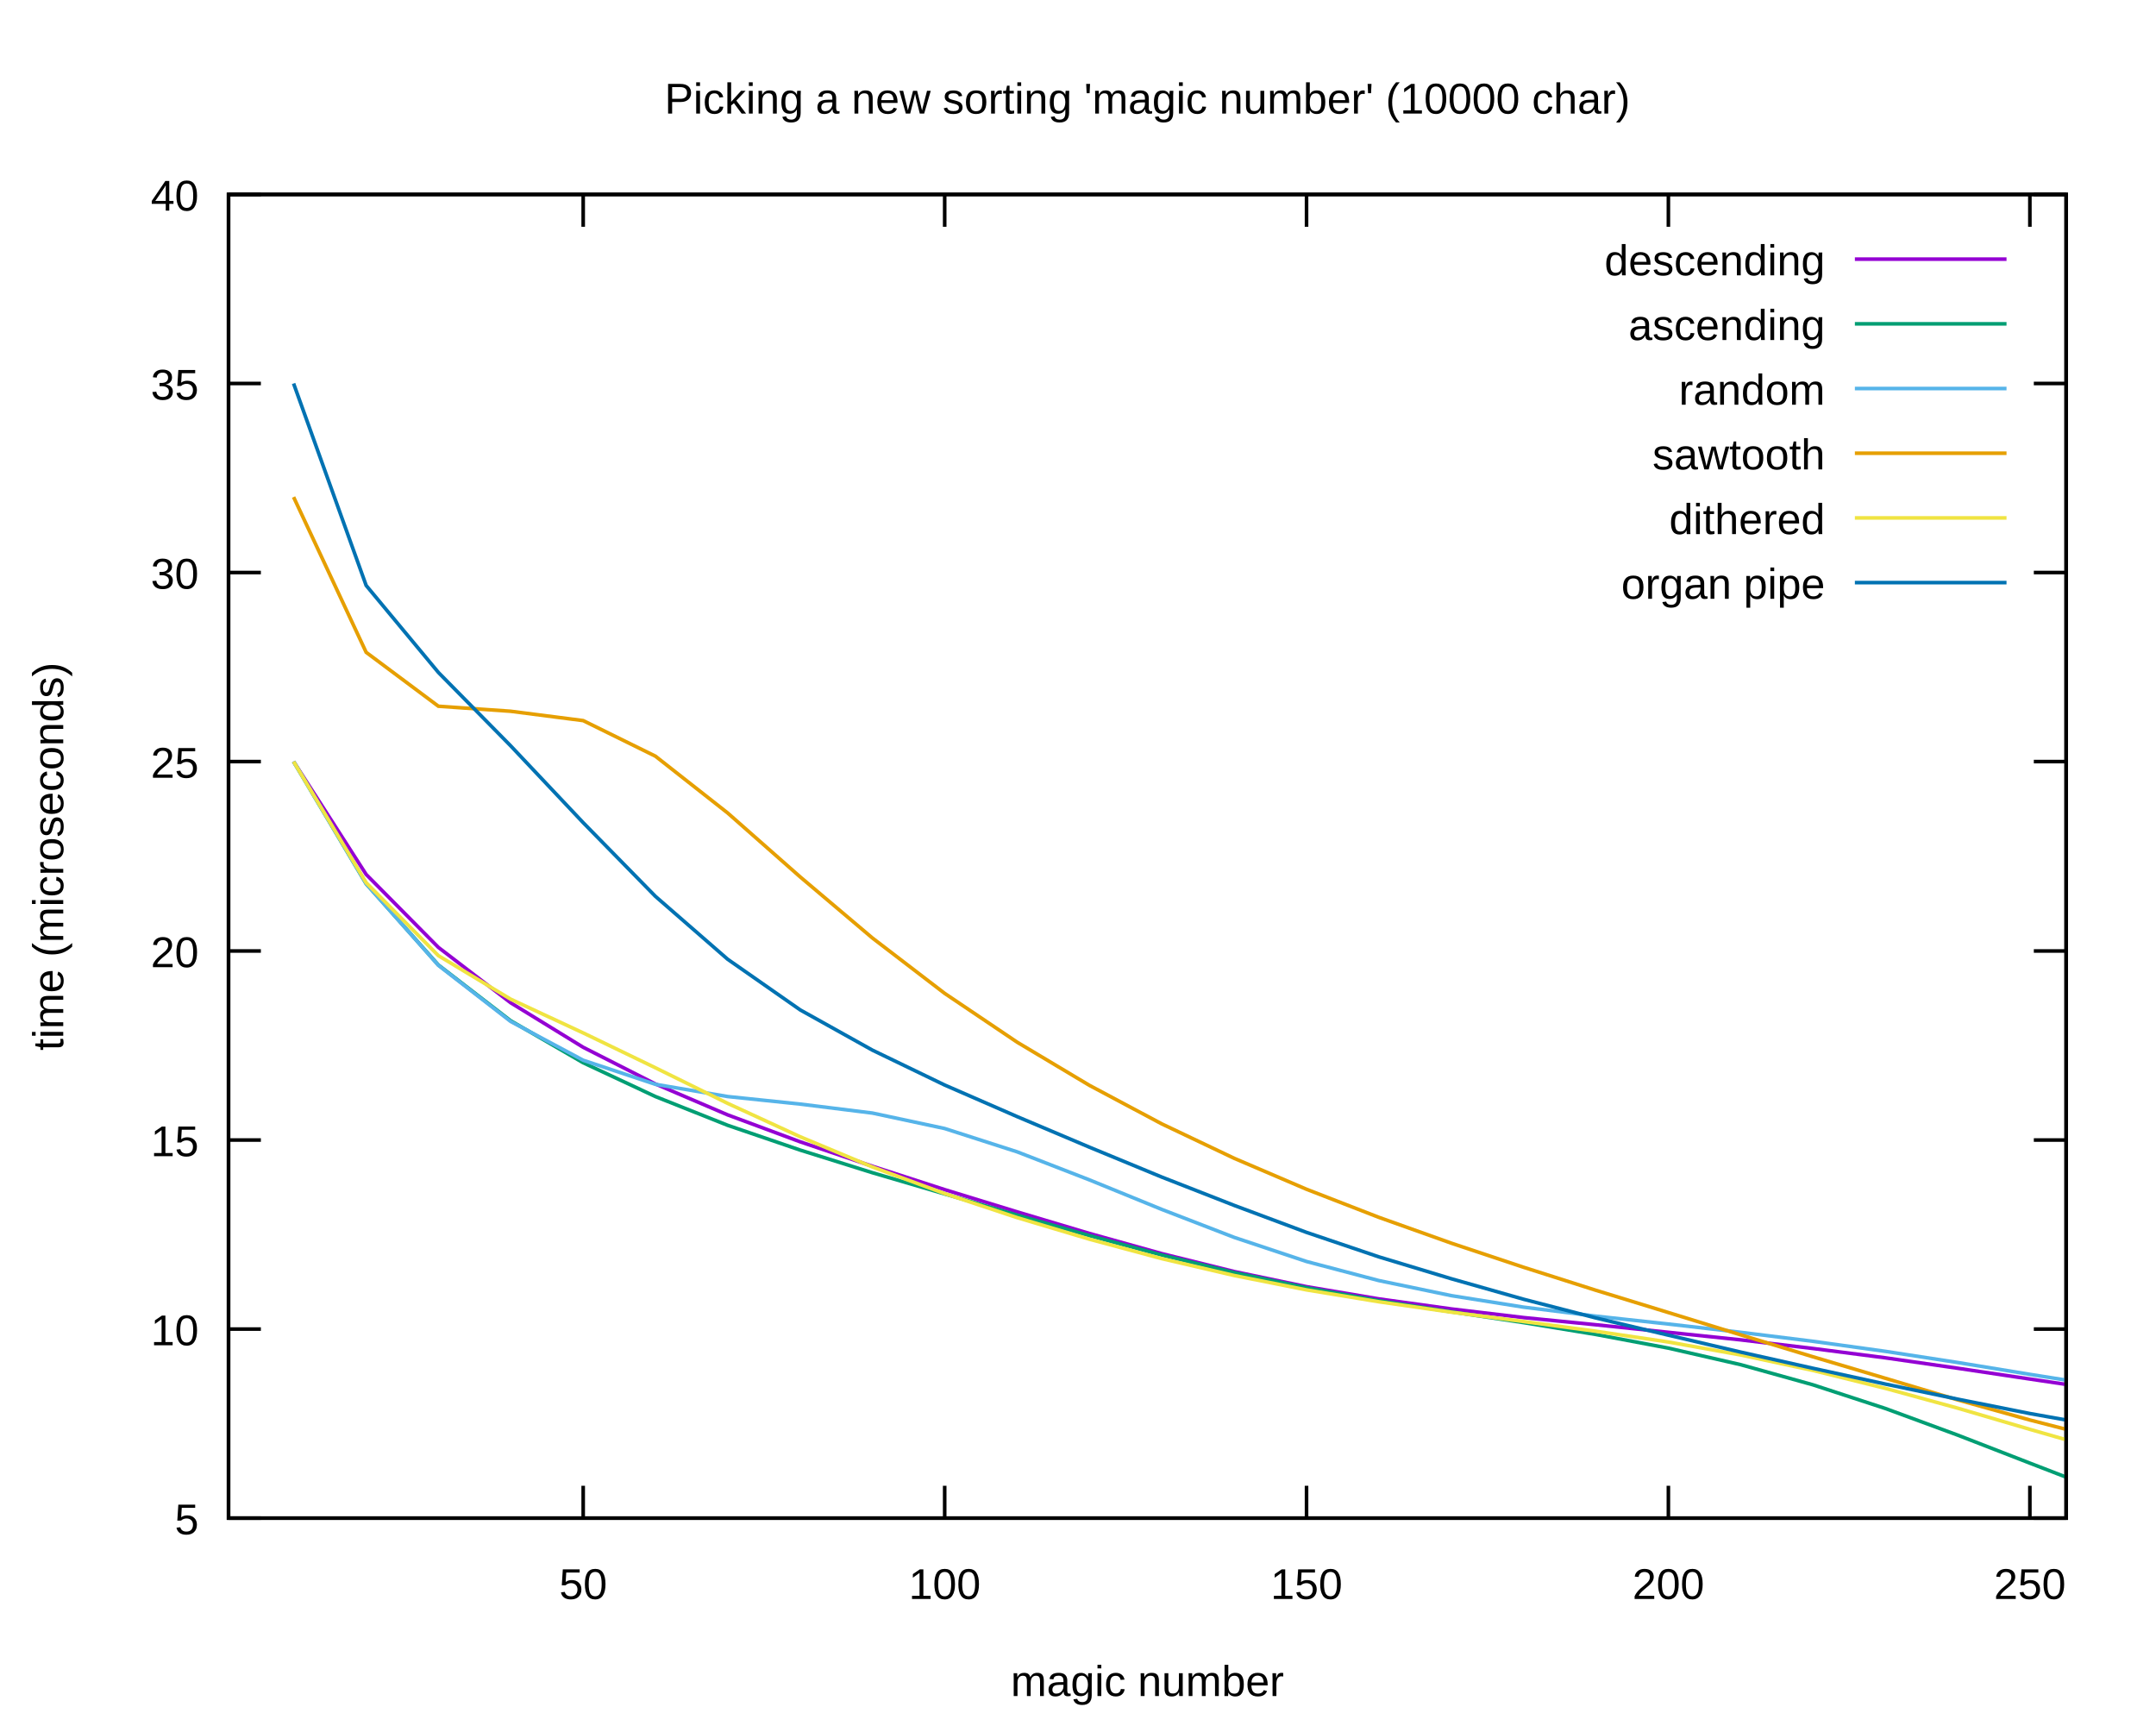
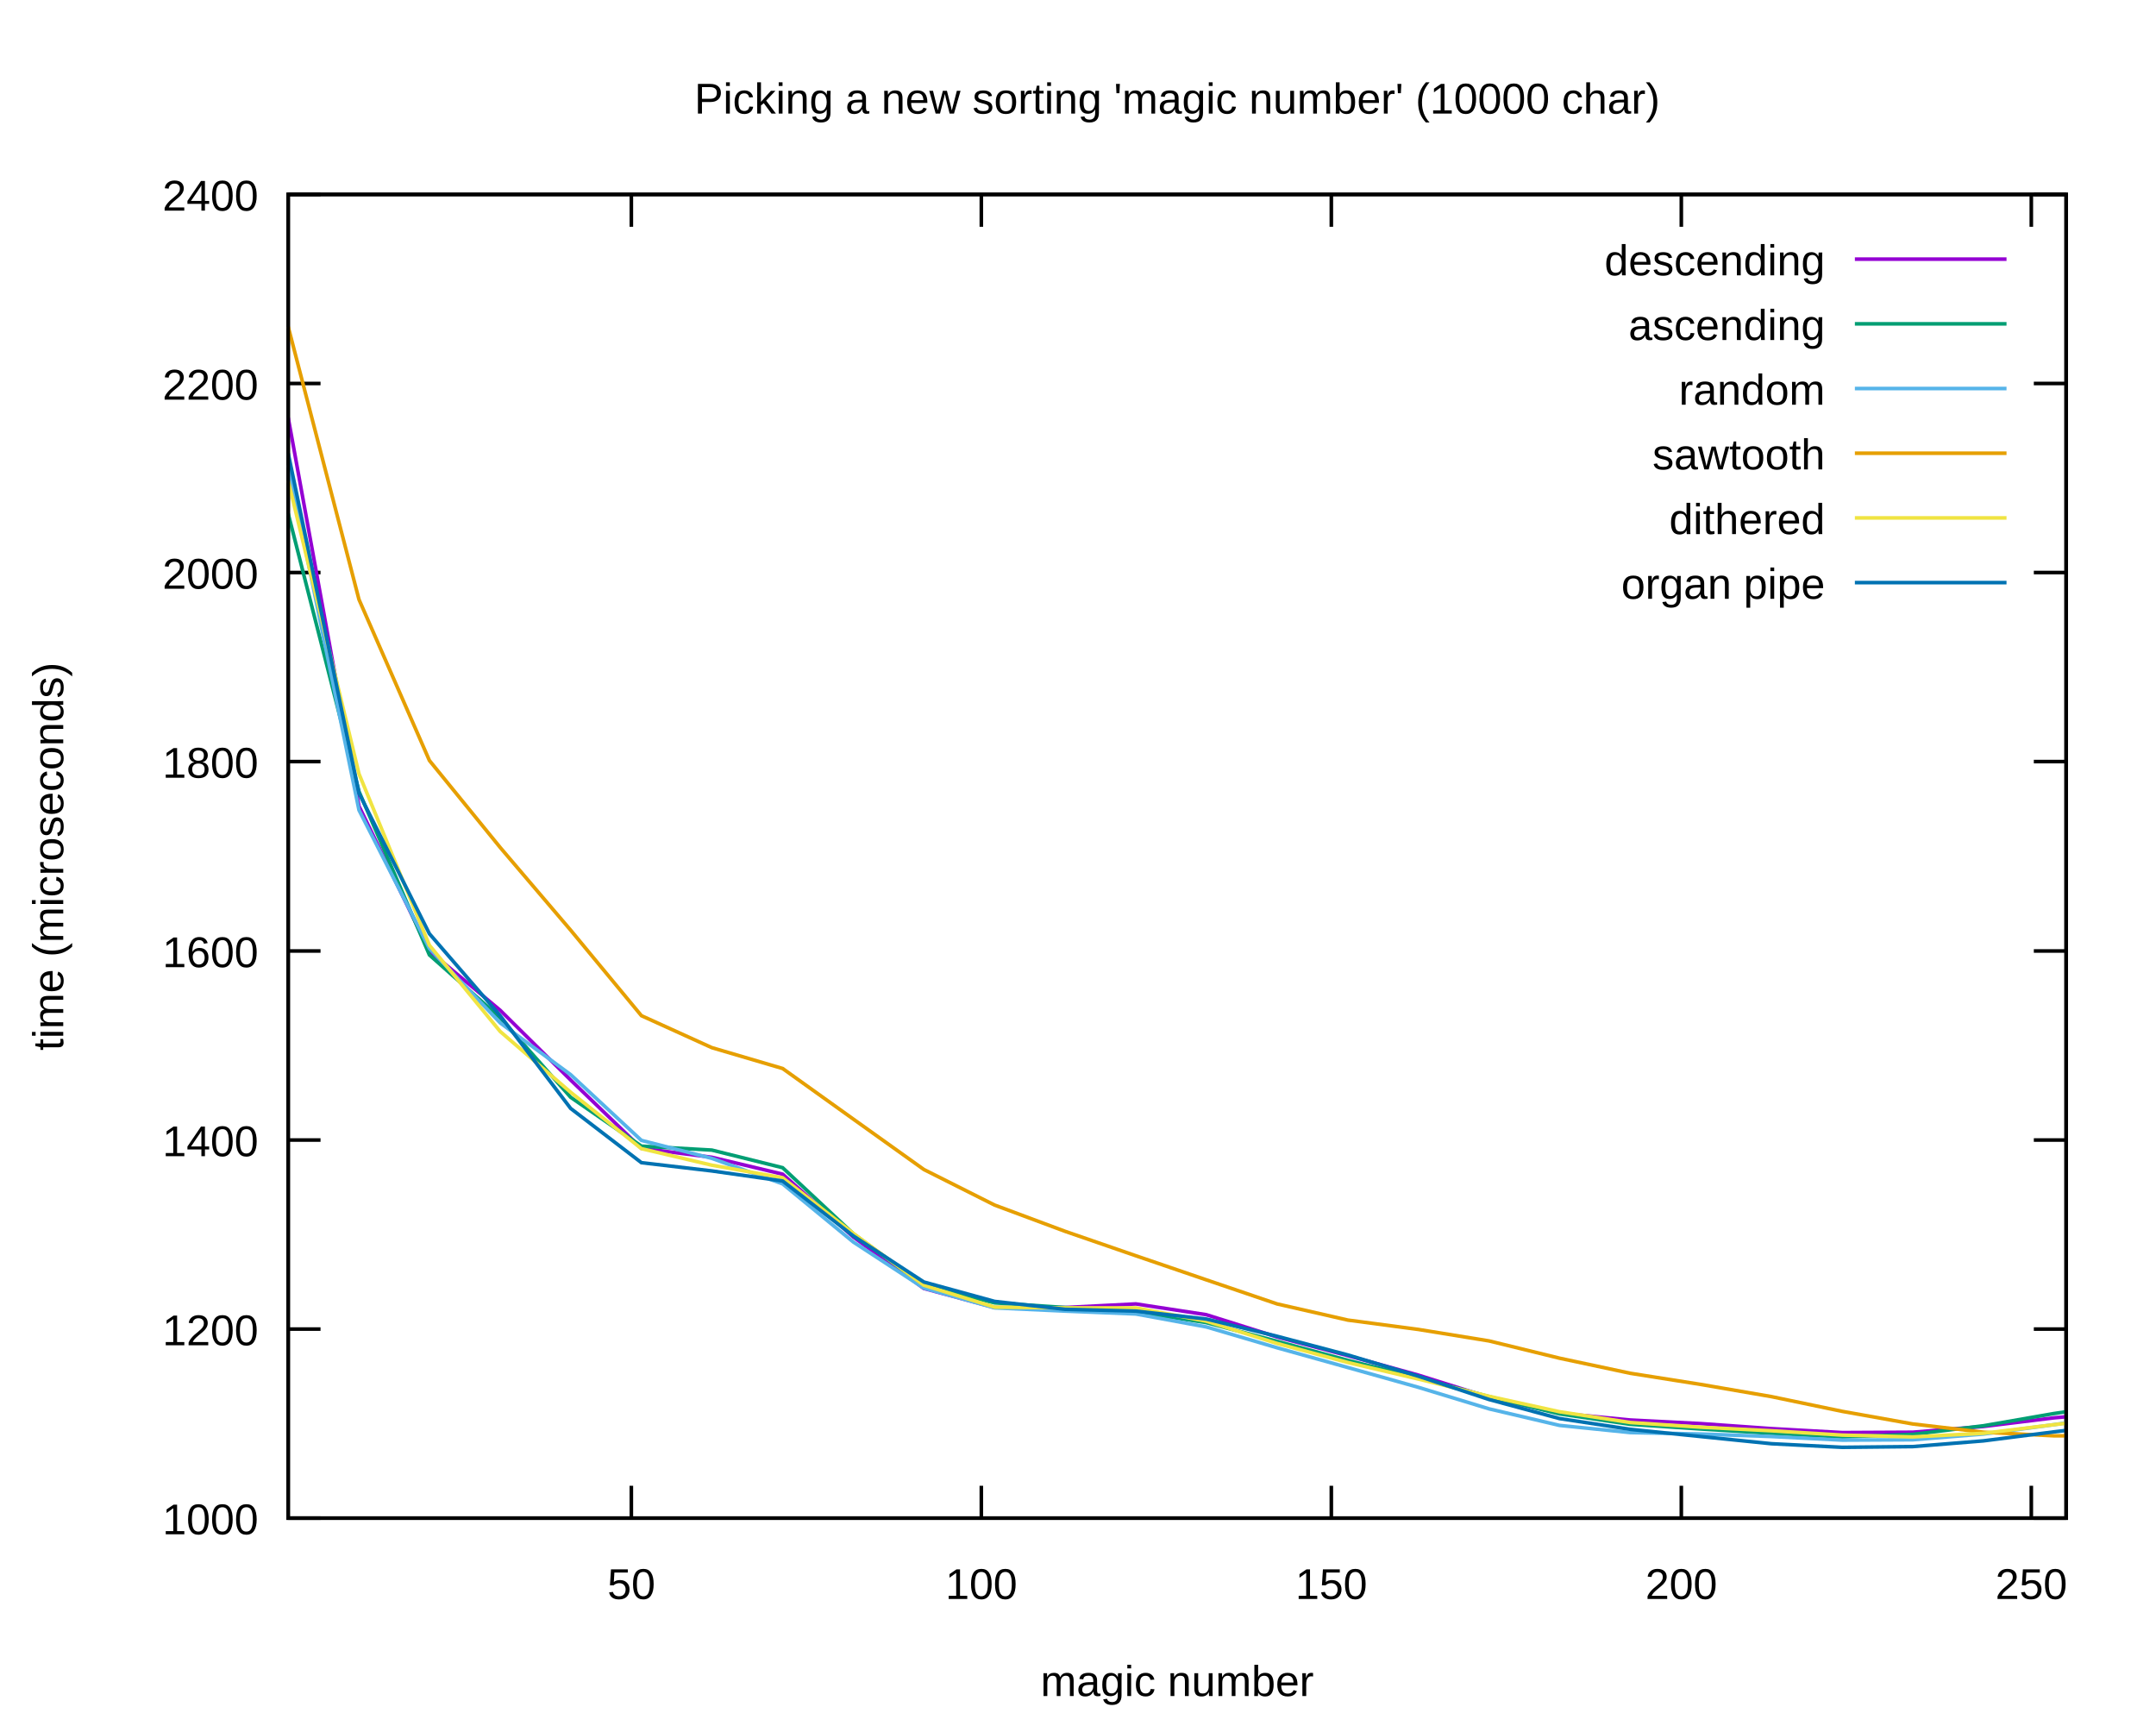
<svg xmlns="http://www.w3.org/2000/svg" xmlns:xlink="http://www.w3.org/1999/xlink" width="600" height="480" viewBox="0 0 600 480">
  <g id="gnuplot_canvas">
    <rect x="0" y="0" width="600" height="480" fill="none" />
    <defs>
      <circle id="gpDot" r="0.5" stroke-width="0.5" />
      <path id="gpPt0" stroke-width="0.222" stroke="currentColor" d="M-1,0 h2 M0,-1 v2" />
      <path id="gpPt1" stroke-width="0.222" stroke="currentColor" d="M-1,-1 L1,1 M1,-1 L-1,1" />
      <path id="gpPt2" stroke-width="0.222" stroke="currentColor" d="M-1,0 L1,0 M0,-1 L0,1 M-1,-1 L1,1 M-1,1 L1,-1" />
      <rect id="gpPt3" stroke-width="0.222" stroke="currentColor" x="-1" y="-1" width="2" height="2" />
      <rect id="gpPt4" stroke-width="0.222" stroke="currentColor" fill="currentColor" x="-1" y="-1" width="2" height="2" />
      <circle id="gpPt5" stroke-width="0.222" stroke="currentColor" cx="0" cy="0" r="1" />
      <use xlink:href="#gpPt5" id="gpPt6" fill="currentColor" stroke="none" />
      <path id="gpPt7" stroke-width="0.222" stroke="currentColor" d="M0,-1.33 L-1.33,0.67 L1.33,0.67 z" />
      <use xlink:href="#gpPt7" id="gpPt8" fill="currentColor" stroke="none" />
      <use xlink:href="#gpPt7" id="gpPt9" stroke="currentColor" transform="rotate(180)" />
      <use xlink:href="#gpPt9" id="gpPt10" fill="currentColor" stroke="none" />
      <use xlink:href="#gpPt3" id="gpPt11" stroke="currentColor" transform="rotate(45)" />
      <use xlink:href="#gpPt11" id="gpPt12" fill="currentColor" stroke="none" />
      <path id="gpPt13" stroke-width="0.222" stroke="currentColor" d="M0,1.330 L1.265,0.411 L0.782,-1.067 L-0.782,-1.076 L-1.265,0.411 z" />
      <use xlink:href="#gpPt13" id="gpPt14" fill="currentColor" stroke="none" />
      <filter id="textbox" filterUnits="objectBoundingBox" x="0" y="0" height="1" width="1">
        <feFlood flood-color="white" flood-opacity="1" result="bgnd" />
        <feComposite in="SourceGraphic" in2="bgnd" operator="atop" />
      </filter>
      <filter id="greybox" filterUnits="objectBoundingBox" x="0" y="0" height="1" width="1">
        <feFlood flood-color="lightgrey" flood-opacity="1" result="grey" />
        <feComposite in="SourceGraphic" in2="grey" operator="atop" />
      </filter>
    </defs>
    <g fill="none" color="white" stroke="currentColor" stroke-width="1.00" stroke-linecap="butt" stroke-linejoin="miter">
</g>
    <g fill="none" color="black" stroke="currentColor" stroke-width="1.00" stroke-linecap="butt" stroke-linejoin="miter">
-       <path stroke="black" d="M63.6,422.4 L72.6,422.4 M575.0,422.4 L566.0,422.4  " />
-       <g transform="translate(55.3,426.9)" stroke="none" fill="black" font-family="Arial" font-size="12.00" text-anchor="end">
-         <text>
-           <tspan font-family="Arial"> 5</tspan>
-         </text>
-       </g>
-     </g>
-     <g fill="none" color="black" stroke="currentColor" stroke-width="1.00" stroke-linecap="butt" stroke-linejoin="miter">
-       <path stroke="black" d="M63.6,369.8 L72.6,369.8 M575.0,369.8 L566.0,369.8  " />
-       <g transform="translate(55.3,374.3)" stroke="none" fill="black" font-family="Arial" font-size="12.00" text-anchor="end">
-         <text>
-           <tspan font-family="Arial"> 10</tspan>
-         </text>
-       </g>
-     </g>
-     <g fill="none" color="black" stroke="currentColor" stroke-width="1.00" stroke-linecap="butt" stroke-linejoin="miter">
-       <path stroke="black" d="M63.6,317.2 L72.6,317.2 M575.0,317.2 L566.0,317.2  " />
-       <g transform="translate(55.3,321.7)" stroke="none" fill="black" font-family="Arial" font-size="12.00" text-anchor="end">
-         <text>
-           <tspan font-family="Arial"> 15</tspan>
-         </text>
-       </g>
-     </g>
-     <g fill="none" color="black" stroke="currentColor" stroke-width="1.00" stroke-linecap="butt" stroke-linejoin="miter">
-       <path stroke="black" d="M63.6,264.6 L72.6,264.6 M575.0,264.6 L566.0,264.6  " />
-       <g transform="translate(55.3,269.1)" stroke="none" fill="black" font-family="Arial" font-size="12.00" text-anchor="end">
-         <text>
-           <tspan font-family="Arial"> 20</tspan>
-         </text>
-       </g>
-     </g>
-     <g fill="none" color="black" stroke="currentColor" stroke-width="1.00" stroke-linecap="butt" stroke-linejoin="miter">
-       <path stroke="black" d="M63.6,211.9 L72.6,211.9 M575.0,211.9 L566.0,211.9  " />
-       <g transform="translate(55.3,216.4)" stroke="none" fill="black" font-family="Arial" font-size="12.00" text-anchor="end">
-         <text>
-           <tspan font-family="Arial"> 25</tspan>
-         </text>
-       </g>
-     </g>
-     <g fill="none" color="black" stroke="currentColor" stroke-width="1.00" stroke-linecap="butt" stroke-linejoin="miter">
-       <path stroke="black" d="M63.6,159.3 L72.6,159.3 M575.0,159.3 L566.0,159.3  " />
-       <g transform="translate(55.3,163.8)" stroke="none" fill="black" font-family="Arial" font-size="12.00" text-anchor="end">
-         <text>
-           <tspan font-family="Arial"> 30</tspan>
-         </text>
-       </g>
-     </g>
-     <g fill="none" color="black" stroke="currentColor" stroke-width="1.00" stroke-linecap="butt" stroke-linejoin="miter">
-       <path stroke="black" d="M63.6,106.7 L72.6,106.7 M575.0,106.7 L566.0,106.7  " />
-       <g transform="translate(55.3,111.2)" stroke="none" fill="black" font-family="Arial" font-size="12.00" text-anchor="end">
-         <text>
-           <tspan font-family="Arial"> 35</tspan>
-         </text>
-       </g>
-     </g>
-     <g fill="none" color="black" stroke="currentColor" stroke-width="1.00" stroke-linecap="butt" stroke-linejoin="miter">
-       <path stroke="black" d="M63.6,54.1 L72.6,54.1 M575.0,54.1 L566.0,54.1  " />
-       <g transform="translate(55.3,58.6)" stroke="none" fill="black" font-family="Arial" font-size="12.00" text-anchor="end">
-         <text>
-           <tspan font-family="Arial"> 40</tspan>
-         </text>
-       </g>
-     </g>
-     <g fill="none" color="black" stroke="currentColor" stroke-width="1.00" stroke-linecap="butt" stroke-linejoin="miter">
-       <path stroke="black" d="M162.3,422.4 L162.3,413.4 M162.3,54.1 L162.3,63.1  " />
-       <g transform="translate(162.3,444.9)" stroke="none" fill="black" font-family="Arial" font-size="12.00" text-anchor="middle">
+       <path stroke="black" d="M80.2,422.4 L89.2,422.4 M575.0,422.4 L566.0,422.4  " />
+       <g transform="translate(71.9,426.9)" stroke="none" fill="black" font-family="Arial" font-size="12.00" text-anchor="end">
+         <text>
+           <tspan font-family="Arial"> 1000</tspan>
+         </text>
+       </g>
+     </g>
+     <g fill="none" color="black" stroke="currentColor" stroke-width="1.00" stroke-linecap="butt" stroke-linejoin="miter">
+       <path stroke="black" d="M80.2,369.8 L89.2,369.8 M575.0,369.8 L566.0,369.8  " />
+       <g transform="translate(71.9,374.3)" stroke="none" fill="black" font-family="Arial" font-size="12.00" text-anchor="end">
+         <text>
+           <tspan font-family="Arial"> 1200</tspan>
+         </text>
+       </g>
+     </g>
+     <g fill="none" color="black" stroke="currentColor" stroke-width="1.00" stroke-linecap="butt" stroke-linejoin="miter">
+       <path stroke="black" d="M80.2,317.2 L89.2,317.2 M575.0,317.2 L566.0,317.2  " />
+       <g transform="translate(71.9,321.7)" stroke="none" fill="black" font-family="Arial" font-size="12.00" text-anchor="end">
+         <text>
+           <tspan font-family="Arial"> 1400</tspan>
+         </text>
+       </g>
+     </g>
+     <g fill="none" color="black" stroke="currentColor" stroke-width="1.00" stroke-linecap="butt" stroke-linejoin="miter">
+       <path stroke="black" d="M80.2,264.6 L89.2,264.6 M575.0,264.6 L566.0,264.6  " />
+       <g transform="translate(71.9,269.1)" stroke="none" fill="black" font-family="Arial" font-size="12.00" text-anchor="end">
+         <text>
+           <tspan font-family="Arial"> 1600</tspan>
+         </text>
+       </g>
+     </g>
+     <g fill="none" color="black" stroke="currentColor" stroke-width="1.00" stroke-linecap="butt" stroke-linejoin="miter">
+       <path stroke="black" d="M80.2,211.9 L89.2,211.9 M575.0,211.9 L566.0,211.9  " />
+       <g transform="translate(71.9,216.4)" stroke="none" fill="black" font-family="Arial" font-size="12.00" text-anchor="end">
+         <text>
+           <tspan font-family="Arial"> 1800</tspan>
+         </text>
+       </g>
+     </g>
+     <g fill="none" color="black" stroke="currentColor" stroke-width="1.00" stroke-linecap="butt" stroke-linejoin="miter">
+       <path stroke="black" d="M80.2,159.3 L89.2,159.3 M575.0,159.3 L566.0,159.3  " />
+       <g transform="translate(71.9,163.8)" stroke="none" fill="black" font-family="Arial" font-size="12.00" text-anchor="end">
+         <text>
+           <tspan font-family="Arial"> 2000</tspan>
+         </text>
+       </g>
+     </g>
+     <g fill="none" color="black" stroke="currentColor" stroke-width="1.00" stroke-linecap="butt" stroke-linejoin="miter">
+       <path stroke="black" d="M80.2,106.7 L89.2,106.7 M575.0,106.7 L566.0,106.7  " />
+       <g transform="translate(71.9,111.2)" stroke="none" fill="black" font-family="Arial" font-size="12.00" text-anchor="end">
+         <text>
+           <tspan font-family="Arial"> 2200</tspan>
+         </text>
+       </g>
+     </g>
+     <g fill="none" color="black" stroke="currentColor" stroke-width="1.00" stroke-linecap="butt" stroke-linejoin="miter">
+       <path stroke="black" d="M80.2,54.1 L89.2,54.1 M575.0,54.1 L566.0,54.1  " />
+       <g transform="translate(71.9,58.6)" stroke="none" fill="black" font-family="Arial" font-size="12.00" text-anchor="end">
+         <text>
+           <tspan font-family="Arial"> 2400</tspan>
+         </text>
+       </g>
+     </g>
+     <g fill="none" color="black" stroke="currentColor" stroke-width="1.00" stroke-linecap="butt" stroke-linejoin="miter">
+       <path stroke="black" d="M175.7,422.4 L175.7,413.4 M175.7,54.1 L175.7,63.1  " />
+       <g transform="translate(175.7,444.9)" stroke="none" fill="black" font-family="Arial" font-size="12.00" text-anchor="middle">
        <text>
          <tspan font-family="Arial"> 50</tspan>
        </text>
      </g>
    </g>
    <g fill="none" color="black" stroke="currentColor" stroke-width="1.00" stroke-linecap="butt" stroke-linejoin="miter">
-       <path stroke="black" d="M262.9,422.4 L262.9,413.4 M262.9,54.1 L262.9,63.1  " />
-       <g transform="translate(262.9,444.9)" stroke="none" fill="black" font-family="Arial" font-size="12.00" text-anchor="middle">
+       <path stroke="black" d="M273.1,422.4 L273.1,413.4 M273.1,54.1 L273.1,63.1  " />
+       <g transform="translate(273.1,444.9)" stroke="none" fill="black" font-family="Arial" font-size="12.00" text-anchor="middle">
        <text>
          <tspan font-family="Arial"> 100</tspan>
        </text>
      </g>
    </g>
    <g fill="none" color="black" stroke="currentColor" stroke-width="1.00" stroke-linecap="butt" stroke-linejoin="miter">
-       <path stroke="black" d="M363.6,422.4 L363.6,413.4 M363.6,54.1 L363.6,63.1  " />
-       <g transform="translate(363.6,444.9)" stroke="none" fill="black" font-family="Arial" font-size="12.00" text-anchor="middle">
+       <path stroke="black" d="M370.5,422.4 L370.5,413.4 M370.5,54.1 L370.5,63.1  " />
+       <g transform="translate(370.5,444.9)" stroke="none" fill="black" font-family="Arial" font-size="12.00" text-anchor="middle">
        <text>
          <tspan font-family="Arial"> 150</tspan>
        </text>
      </g>
    </g>
    <g fill="none" color="black" stroke="currentColor" stroke-width="1.00" stroke-linecap="butt" stroke-linejoin="miter">
-       <path stroke="black" d="M464.3,422.4 L464.3,413.4 M464.3,54.1 L464.3,63.1  " />
-       <g transform="translate(464.3,444.9)" stroke="none" fill="black" font-family="Arial" font-size="12.00" text-anchor="middle">
+       <path stroke="black" d="M467.9,422.4 L467.9,413.4 M467.9,54.1 L467.9,63.1  " />
+       <g transform="translate(467.9,444.9)" stroke="none" fill="black" font-family="Arial" font-size="12.00" text-anchor="middle">
        <text>
          <tspan font-family="Arial"> 200</tspan>
        </text>
      </g>
    </g>
    <g fill="none" color="black" stroke="currentColor" stroke-width="1.00" stroke-linecap="butt" stroke-linejoin="miter">
-       <path stroke="black" d="M564.9,422.4 L564.9,413.4 M564.9,54.1 L564.9,63.1  " />
-       <g transform="translate(564.9,444.9)" stroke="none" fill="black" font-family="Arial" font-size="12.00" text-anchor="middle">
+       <path stroke="black" d="M565.3,422.4 L565.3,413.4 M565.3,54.1 L565.3,63.1  " />
+       <g transform="translate(565.3,444.9)" stroke="none" fill="black" font-family="Arial" font-size="12.00" text-anchor="middle">
        <text>
          <tspan font-family="Arial"> 250</tspan>
        </text>
      </g>
    </g>
    <g fill="none" color="black" stroke="currentColor" stroke-width="1.00" stroke-linecap="butt" stroke-linejoin="miter">
</g>
    <g fill="none" color="black" stroke="currentColor" stroke-width="1.00" stroke-linecap="butt" stroke-linejoin="miter">
-       <path stroke="black" d="M63.6,54.1 L63.6,422.4 L575.0,422.4 L575.0,54.1 L63.6,54.1 Z  " />
+       <path stroke="black" d="M80.2,54.1 L80.2,422.4 L575.0,422.4 L575.0,54.1 L80.2,54.1 Z  " />
    </g>
    <g fill="none" color="black" stroke="currentColor" stroke-width="1.00" stroke-linecap="butt" stroke-linejoin="miter">
      <g transform="translate(17.6,238.3) rotate(270)" stroke="none" fill="black" font-family="Arial" font-size="12.00" text-anchor="middle">
        <text>
          <tspan font-family="Arial">time (microseconds) </tspan>
        </text>
      </g>
    </g>
    <g fill="none" color="black" stroke="currentColor" stroke-width="1.00" stroke-linecap="butt" stroke-linejoin="miter">
-       <g transform="translate(319.3,471.9)" stroke="none" fill="black" font-family="Arial" font-size="12.00" text-anchor="middle">
+       <g transform="translate(327.6,471.9)" stroke="none" fill="black" font-family="Arial" font-size="12.00" text-anchor="middle">
        <text>
          <tspan font-family="Arial">magic number</tspan>
        </text>
      </g>
    </g>
    <g fill="none" color="black" stroke="currentColor" stroke-width="1.00" stroke-linecap="butt" stroke-linejoin="miter">
-       <g transform="translate(319.3,31.6)" stroke="none" fill="black" font-family="Arial" font-size="12.00" text-anchor="middle">
+       <g transform="translate(327.6,31.6)" stroke="none" fill="black" font-family="Arial" font-size="12.00" text-anchor="middle">
        <text>
          <tspan font-family="Arial">Picking a new sorting 'magic number' (10000 char)</tspan>
        </text>
      </g>
    </g>
    <g id="gnuplot_plot_1">
      <g fill="none" color="black" stroke="currentColor" stroke-width="1.00" stroke-linecap="butt" stroke-linejoin="miter">
        <g transform="translate(507.9,76.6)" stroke="none" fill="black" font-family="Arial" font-size="12.00" text-anchor="end">
          <text>
            <tspan font-family="Arial">descending</tspan>
          </text>
        </g>
      </g>
      <g fill="none" color="black" stroke="currentColor" stroke-width="1.00" stroke-linecap="butt" stroke-linejoin="miter">
-         <path stroke="rgb(148,   0, 211)" d="M516.2,72.1 L558.4,72.1 M81.7,211.9 L101.9,243.3 L122.0,263.6 L142.1,279.0 L162.3,291.4 L182.4,301.6   L202.5,310.2 L222.7,317.7 L242.8,324.5 L262.9,331.0 L283.1,337.2 L303.2,343.2 L323.3,348.8 L343.5,353.8   L363.6,358.0 L383.7,361.4 L403.9,364.2 L424.0,366.6 L444.1,368.6 L464.3,370.7 L484.4,372.8 L504.5,375.2   L524.7,377.8 L544.8,380.7 L564.9,383.7 L575.0,385.2  " />
+         <path stroke="rgb(148,   0, 211)" d="M516.2,72.1 L558.4,72.1 M80.2,116.2 L99.9,224.3 L119.5,264.6 L139.2,281.1 L158.8,300.5 L178.5,319.5   L198.1,322.0 L217.8,326.7 L237.5,344.2 L257.1,358.5 L276.8,363.8 L296.4,363.8 L316.1,362.8 L335.7,365.8   L355.4,372.0 L375.1,377.2 L394.7,382.6 L414.4,388.8 L434.0,393.2 L453.7,395.1 L473.3,396.1 L493.0,397.5   L512.7,398.6 L532.3,398.5 L552.0,396.9 L571.6,394.5 L575.0,394.2  " />
      </g>
    </g>
    <g id="gnuplot_plot_2">
      <g fill="none" color="black" stroke="currentColor" stroke-width="1.00" stroke-linecap="butt" stroke-linejoin="miter">
        <g transform="translate(507.9,94.6)" stroke="none" fill="black" font-family="Arial" font-size="12.00" text-anchor="end">
          <text>
            <tspan font-family="Arial">ascending</tspan>
          </text>
        </g>
      </g>
      <g fill="none" color="black" stroke="currentColor" stroke-width="1.00" stroke-linecap="butt" stroke-linejoin="miter">
-         <path stroke="rgb(  0, 158, 115)" d="M516.2,90.1 L558.4,90.1 M81.7,211.9 L101.9,245.9 L122.0,268.5 L142.1,284.0 L162.3,295.7 L182.4,305.1   L202.5,313.1 L222.7,320.0 L242.8,326.3 L262.9,332.2 L283.1,338.1 L303.2,343.8 L323.3,349.2 L343.5,354.1   L363.6,358.3 L383.7,361.9 L403.9,365.0 L424.0,368.0 L444.1,371.3 L464.3,375.1 L484.4,379.7 L504.5,385.3   L524.7,391.9 L544.8,399.3 L564.9,407.1 L575.0,411.0  " />
+         <path stroke="rgb(  0, 158, 115)" d="M516.2,90.1 L558.4,90.1 M80.2,142.9 L99.9,220.2 L119.5,265.7 L139.2,283.2 L158.8,305.3 L178.5,318.9   L198.1,320.0 L217.8,324.9 L237.5,343.3 L257.1,357.7 L276.8,362.5 L296.4,363.8 L316.1,365.0 L335.7,368.0   L355.4,373.2 L375.1,378.5 L394.7,383.4 L414.4,388.6 L434.0,393.4 L453.7,396.3 L473.3,397.6 L493.0,398.8   L512.7,399.8 L532.3,399.1 L552.0,396.7 L571.6,393.3 L575.0,392.8  " />
      </g>
    </g>
    <g id="gnuplot_plot_3">
      <g fill="none" color="black" stroke="currentColor" stroke-width="1.00" stroke-linecap="butt" stroke-linejoin="miter">
        <g transform="translate(507.9,112.6)" stroke="none" fill="black" font-family="Arial" font-size="12.00" text-anchor="end">
          <text>
            <tspan font-family="Arial">random</tspan>
          </text>
        </g>
      </g>
      <g fill="none" color="black" stroke="currentColor" stroke-width="1.00" stroke-linecap="butt" stroke-linejoin="miter">
-         <path stroke="rgb( 86, 180, 233)" d="M516.2,108.1 L558.4,108.1 M81.7,211.9 L101.9,245.9 L122.0,268.6 L142.1,284.2 L162.3,295.0 L182.4,301.7   L202.5,305.1 L222.7,307.2 L242.8,309.7 L262.9,314.0 L283.1,320.5 L303.2,328.3 L323.3,336.5 L343.5,344.3   L363.6,351.0 L383.7,356.3 L403.9,360.5 L424.0,363.7 L444.1,366.2 L464.3,368.4 L484.4,370.7 L504.5,373.2   L524.7,376.0 L544.8,379.1 L564.9,382.4 L575.0,384.0  " />
+         <path stroke="rgb( 86, 180, 233)" d="M516.2,108.1 L558.4,108.1 M80.2,129.4 L99.9,225.4 L119.5,263.9 L139.2,284.6 L158.8,299.0 L178.5,317.3   L198.1,322.3 L217.8,329.4 L237.5,345.6 L257.1,358.4 L276.8,363.9 L296.4,364.8 L316.1,365.6 L335.7,369.2   L355.4,375.0 L375.1,380.5 L394.7,386.0 L414.4,392.0 L434.0,396.6 L453.7,398.6 L473.3,399.0 L493.0,399.7   L512.7,400.7 L532.3,400.6 L552.0,399.0 L571.6,396.4 L575.0,395.9  " />
      </g>
    </g>
    <g id="gnuplot_plot_4">
      <g fill="none" color="black" stroke="currentColor" stroke-width="1.00" stroke-linecap="butt" stroke-linejoin="miter">
        <g transform="translate(507.9,130.6)" stroke="none" fill="black" font-family="Arial" font-size="12.00" text-anchor="end">
          <text>
            <tspan font-family="Arial">sawtooth</tspan>
          </text>
        </g>
      </g>
      <g fill="none" color="black" stroke="currentColor" stroke-width="1.00" stroke-linecap="butt" stroke-linejoin="miter">
-         <path stroke="rgb(230, 159,   0)" d="M516.2,126.1 L558.4,126.1 M81.7,138.3 L101.9,181.5 L122.0,196.5 L142.1,197.9 L162.3,200.5 L182.4,210.4   L202.5,226.2 L222.7,244.0 L242.8,261.0 L262.9,276.4 L283.1,290.0 L303.2,302.0 L323.3,312.7 L343.5,322.3   L363.6,330.9 L383.7,338.7 L403.9,345.9 L424.0,352.6 L444.1,359.0 L464.3,365.2 L484.4,371.4 L504.5,377.5   L524.7,383.5 L544.8,389.5 L564.9,395.1 L575.0,397.7  " />
+         <path stroke="rgb(230, 159,   0)" d="M516.2,126.1 L558.4,126.1 M80.2,90.9 L99.9,166.8 L119.5,211.6 L139.2,235.8 L158.8,258.8 L178.5,282.6   L198.1,291.5 L217.8,297.3 L237.5,311.4 L257.1,325.4 L276.8,335.3 L296.4,342.6 L316.1,349.4 L335.7,356.1   L355.4,362.8 L375.1,367.3 L394.7,369.9 L414.4,373.1 L434.0,377.9 L453.7,382.1 L473.3,385.2 L493.0,388.6   L512.7,392.7 L532.3,396.2 L552.0,398.5 L571.6,399.5 L575.0,399.5  " />
      </g>
    </g>
    <g id="gnuplot_plot_5">
      <g fill="none" color="black" stroke="currentColor" stroke-width="1.00" stroke-linecap="butt" stroke-linejoin="miter">
        <g transform="translate(507.9,148.6)" stroke="none" fill="black" font-family="Arial" font-size="12.00" text-anchor="end">
          <text>
            <tspan font-family="Arial">dithered</tspan>
          </text>
        </g>
      </g>
      <g fill="none" color="black" stroke="currentColor" stroke-width="1.00" stroke-linecap="butt" stroke-linejoin="miter">
-         <path stroke="rgb(240, 228,  66)" d="M516.2,144.1 L558.4,144.1 M81.7,211.9 L101.9,245.6 L122.0,265.9 L142.1,278.0 L162.3,287.4 L182.4,297.1   L202.5,307.0 L222.7,316.3 L242.8,324.7 L262.9,332.1 L283.1,338.8 L303.2,344.8 L323.3,350.2 L343.5,354.9   L363.6,358.9 L383.7,362.2 L403.9,365.1 L424.0,367.7 L444.1,370.4 L464.3,373.4 L484.4,377.0 L504.5,381.3   L524.7,386.3 L544.8,391.8 L564.9,397.7 L575.0,400.6  " />
+         <path stroke="rgb(240, 228,  66)" d="M516.2,144.1 L558.4,144.1 M80.2,133.7 L99.9,215.3 L119.5,263.0 L139.2,287.0 L158.8,303.9 L178.5,319.6   L198.1,324.2 L217.8,327.7 L237.5,343.2 L257.1,357.6 L276.8,363.7 L296.4,363.9 L316.1,363.9 L335.7,367.6   L355.4,373.8 L375.1,379.1 L394.7,383.7 L414.4,388.5 L434.0,392.8 L453.7,395.8 L473.3,397.1 L493.0,398.1   L512.7,399.3 L532.3,399.8 L552.0,398.8 L571.6,396.4 L575.0,396.0  " />
      </g>
    </g>
    <g id="gnuplot_plot_6">
      <g fill="none" color="black" stroke="currentColor" stroke-width="1.00" stroke-linecap="butt" stroke-linejoin="miter">
        <g transform="translate(507.9,166.6)" stroke="none" fill="black" font-family="Arial" font-size="12.00" text-anchor="end">
          <text>
            <tspan font-family="Arial">organ pipe</tspan>
          </text>
        </g>
      </g>
      <g fill="none" color="black" stroke="currentColor" stroke-width="1.00" stroke-linecap="butt" stroke-linejoin="miter">
-         <path stroke="rgb(  0, 114, 178)" d="M516.2,162.1 L558.4,162.1 M81.7,106.7 L101.9,162.9 L122.0,187.1 L142.1,207.5 L162.3,228.9 L182.4,249.4   L202.5,266.9 L222.7,281.0 L242.8,292.2 L262.9,301.9 L283.1,310.7 L303.2,319.2 L323.3,327.5 L343.5,335.4   L363.6,342.9 L383.7,349.7 L403.9,355.8 L424.0,361.5 L444.1,366.7 L464.3,371.5 L484.4,376.2 L504.5,380.7   L524.7,385.1 L544.8,389.3 L564.9,393.3 L575.0,395.1  " />
+         <path stroke="rgb(  0, 114, 178)" d="M516.2,162.1 L558.4,162.1 M80.2,126.1 L99.9,220.7 L119.5,259.8 L139.2,282.6 L158.8,308.4 L178.5,323.5   L198.1,325.8 L217.8,328.6 L237.5,343.9 L257.1,356.7 L276.8,362.1 L296.4,364.3 L316.1,364.8 L335.7,367.0   L355.4,371.8 L375.1,377.0 L394.7,382.9 L414.4,389.4 L434.0,394.7 L453.7,397.7 L473.3,399.7 L493.0,401.7   L512.7,402.7 L532.3,402.5 L552.0,400.9 L571.6,398.4 L575.0,398.0  " />
      </g>
    </g>
    <g fill="none" color="white" stroke="rgb(  0, 114, 178)" stroke-width="2.00" stroke-linecap="butt" stroke-linejoin="miter">
</g>
    <g fill="none" color="black" stroke="currentColor" stroke-width="2.00" stroke-linecap="butt" stroke-linejoin="miter">
</g>
    <g fill="none" color="black" stroke="black" stroke-width="1.00" stroke-linecap="butt" stroke-linejoin="miter">
</g>
    <g fill="none" color="black" stroke="currentColor" stroke-width="1.00" stroke-linecap="butt" stroke-linejoin="miter">
-       <path stroke="black" d="M63.6,54.1 L63.6,422.4 L575.0,422.4 L575.0,54.1 L63.6,54.1 Z  " />
+       <path stroke="black" d="M80.2,54.1 L80.2,422.4 L575.0,422.4 L575.0,54.1 L80.2,54.1 Z  " />
    </g>
    <g fill="none" color="black" stroke="currentColor" stroke-width="1.00" stroke-linecap="butt" stroke-linejoin="miter">
</g>
  </g>
</svg>
